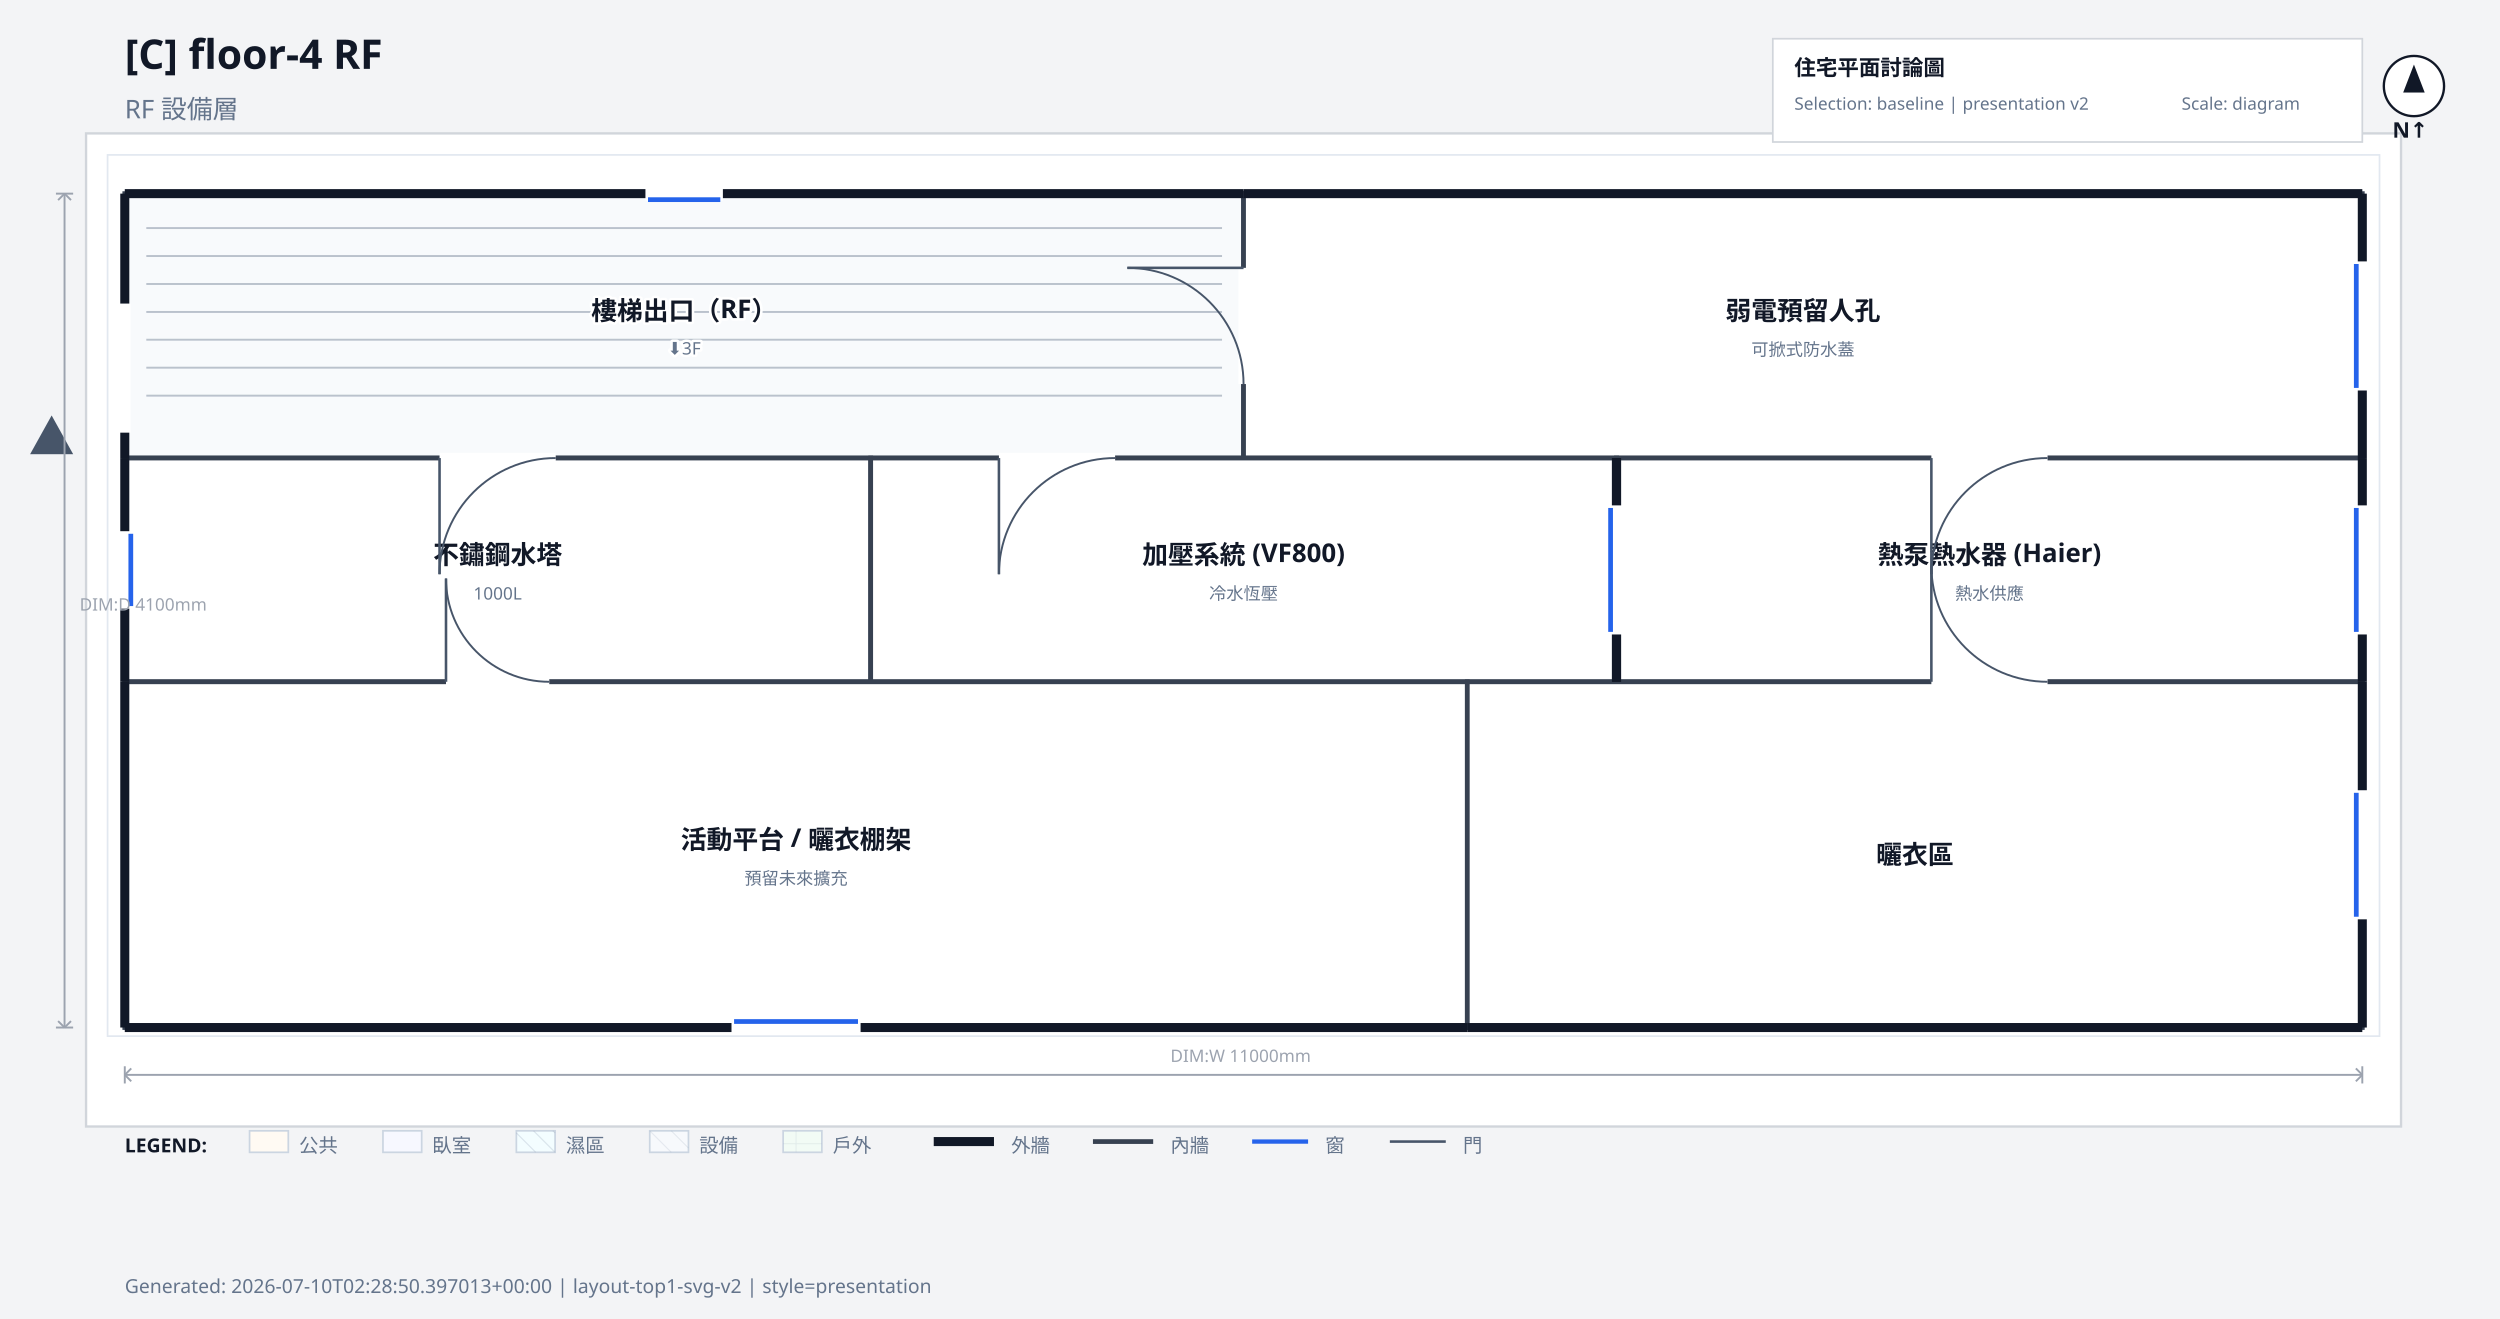
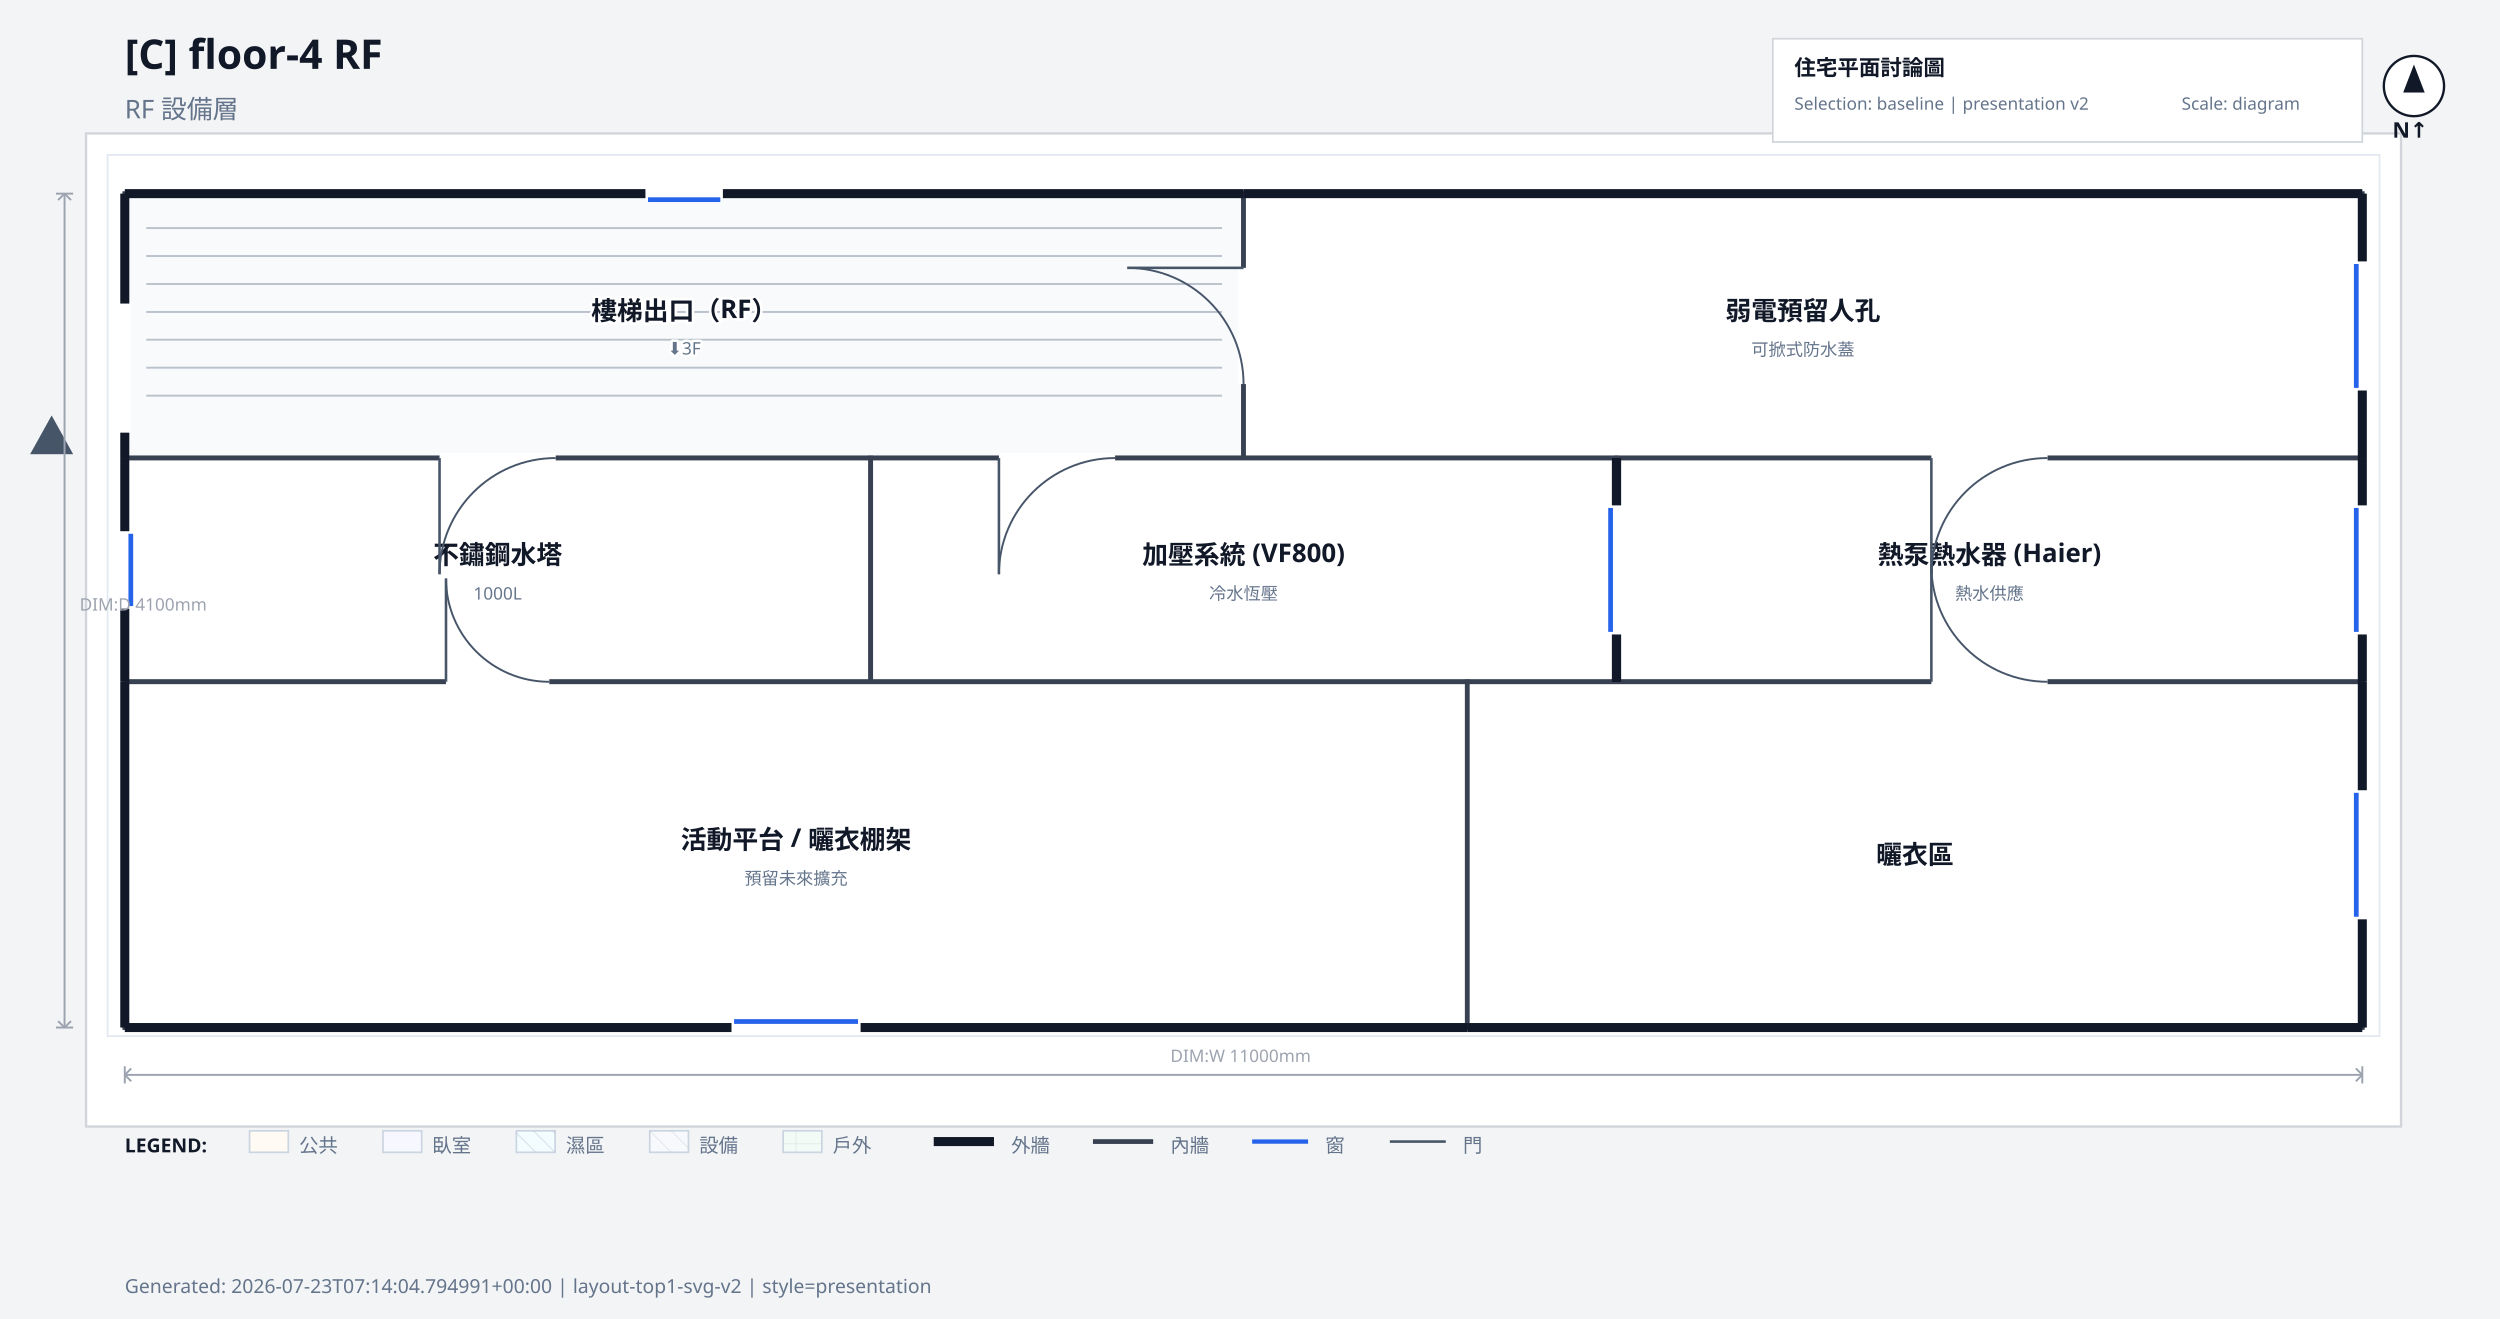
<svg xmlns="http://www.w3.org/2000/svg" width="1162" height="613" viewBox="0 0 1162 613" role="img" aria-label="C floor-4">
  <rect x="0" y="0" width="1162" height="613" fill="#f3f4f6" />
  <rect x="40.0" y="62.0" width="1076.0" height="461.6" fill="#ffffff" stroke="#d1d5db" stroke-width="1.1" />
  <rect x="50.0" y="72.0" width="1056.0" height="409.6" fill="none" stroke="#e2e8f0" stroke-width="0.8" />
  <text x="58.0" y="32.0" fill="#111827" font-size="19" font-family="Segoe UI, Microsoft JhengHei, sans-serif" font-weight="700">[C] floor-4 RF</text>
  <text x="58.0" y="55.0" fill="#64748b" font-size="12" font-family="Segoe UI, Microsoft JhengHei, sans-serif" font-weight="500">RF 設備層</text>
  <rect x="824.0" y="18.0" width="274.0" height="48" fill="#ffffff" stroke="#d1d5db" stroke-width="0.8" />
  <text x="834.0" y="35.0" fill="#111827" font-size="10" font-family="Segoe UI, Microsoft JhengHei, sans-serif" font-weight="700">住宅平面討論圖</text>
  <text x="834.0" y="51.0" fill="#64748b" font-size="8" font-family="Segoe UI, Microsoft JhengHei, sans-serif" font-weight="500">Selection: baseline | presentation v2</text>
  <text x="1014.0" y="51.0" fill="#64748b" font-size="8" font-family="Segoe UI, Microsoft JhengHei, sans-serif" font-weight="500">Scale: diagram</text>
  <rect x="58.0" y="90.0" width="520.0" height="122.9" fill="#f8fafc" stroke="#374151" stroke-width="2.2" />
  <g opacity="0.42">
    <line x1="68.0" y1="106.0" x2="568.0" y2="106.0" stroke="#64748b" stroke-width="0.9" />
    <line x1="68.0" y1="119.0" x2="568.0" y2="119.0" stroke="#64748b" stroke-width="0.9" />
    <line x1="68.0" y1="132.0" x2="568.0" y2="132.0" stroke="#64748b" stroke-width="0.9" />
    <line x1="68.0" y1="145.0" x2="568.0" y2="145.0" stroke="#64748b" stroke-width="0.9" />
    <line x1="68.0" y1="157.9" x2="568.0" y2="157.9" stroke="#64748b" stroke-width="0.9" />
    <line x1="68.0" y1="170.9" x2="568.0" y2="170.9" stroke="#64748b" stroke-width="0.9" />
    <line x1="68.0" y1="183.9" x2="568.0" y2="183.9" stroke="#64748b" stroke-width="0.9" />
  </g>
  <text x="318.0" y="144.5" fill="#111827" font-size="12" font-family="Segoe UI, Microsoft JhengHei, sans-serif" font-weight="700" text-anchor="middle" dominant-baseline="middle" paint-order="stroke" stroke="#ffffff" stroke-width="2.4" stroke-linejoin="round">樓梯出口（RF）</text>
  <text x="318.0" y="162.5" fill="#64748b" font-size="8" font-family="Segoe UI, Microsoft JhengHei, sans-serif" font-weight="500" text-anchor="middle" dominant-baseline="middle" paint-order="stroke" stroke="#ffffff" stroke-width="2.4" stroke-linejoin="round">⬇️3F</text>
  <rect x="578.0" y="90.0" width="520.0" height="122.9" fill="#ffffff" stroke="#374151" stroke-width="2.2" />
  <g opacity="0.42">
</g>
  <text x="838.0" y="144.5" fill="#111827" font-size="12" font-family="Segoe UI, Microsoft JhengHei, sans-serif" font-weight="700" text-anchor="middle" dominant-baseline="middle" paint-order="stroke" stroke="#ffffff" stroke-width="2.4" stroke-linejoin="round">弱電預留人孔</text>
  <text x="838.0" y="162.5" fill="#64748b" font-size="8" font-family="Segoe UI, Microsoft JhengHei, sans-serif" font-weight="500" text-anchor="middle" dominant-baseline="middle" paint-order="stroke" stroke="#ffffff" stroke-width="2.4" stroke-linejoin="round">可掀式防水蓋</text>
  <rect x="58.0" y="212.9" width="346.7" height="104.0" fill="#ffffff" stroke="#374151" stroke-width="2.2" />
  <g opacity="0.42">
</g>
  <text x="231.3" y="257.9" fill="#111827" font-size="12" font-family="Segoe UI, Microsoft JhengHei, sans-serif" font-weight="700" text-anchor="middle" dominant-baseline="middle" paint-order="stroke" stroke="#ffffff" stroke-width="2.4" stroke-linejoin="round">不鏽鋼水塔</text>
  <text x="231.3" y="275.9" fill="#64748b" font-size="8" font-family="Segoe UI, Microsoft JhengHei, sans-serif" font-weight="500" text-anchor="middle" dominant-baseline="middle" paint-order="stroke" stroke="#ffffff" stroke-width="2.4" stroke-linejoin="round">1000L</text>
  <rect x="404.7" y="212.9" width="346.7" height="104.0" fill="#ffffff" stroke="#374151" stroke-width="2.2" />
  <g opacity="0.42">
</g>
  <text x="578.0" y="257.9" fill="#111827" font-size="12" font-family="Segoe UI, Microsoft JhengHei, sans-serif" font-weight="700" text-anchor="middle" dominant-baseline="middle" paint-order="stroke" stroke="#ffffff" stroke-width="2.4" stroke-linejoin="round">加壓系統 (VF800)</text>
  <text x="578.0" y="275.9" fill="#64748b" font-size="8" font-family="Segoe UI, Microsoft JhengHei, sans-serif" font-weight="500" text-anchor="middle" dominant-baseline="middle" paint-order="stroke" stroke="#ffffff" stroke-width="2.4" stroke-linejoin="round">冷水恆壓</text>
  <rect x="751.3" y="212.9" width="346.7" height="104.0" fill="#ffffff" stroke="#374151" stroke-width="2.2" />
  <g opacity="0.42">
</g>
  <text x="924.7" y="257.9" fill="#111827" font-size="12" font-family="Segoe UI, Microsoft JhengHei, sans-serif" font-weight="700" text-anchor="middle" dominant-baseline="middle" paint-order="stroke" stroke="#ffffff" stroke-width="2.4" stroke-linejoin="round">熱泵熱水器 (Haier)</text>
  <text x="924.7" y="275.9" fill="#64748b" font-size="8" font-family="Segoe UI, Microsoft JhengHei, sans-serif" font-weight="500" text-anchor="middle" dominant-baseline="middle" paint-order="stroke" stroke="#ffffff" stroke-width="2.4" stroke-linejoin="round">熱水供應</text>
  <rect x="58.0" y="316.9" width="624.0" height="160.7" fill="#ffffff" stroke="#374151" stroke-width="2.2" />
  <g opacity="0.42">
</g>
  <text x="370.0" y="390.3" fill="#111827" font-size="12" font-family="Segoe UI, Microsoft JhengHei, sans-serif" font-weight="700" text-anchor="middle" dominant-baseline="middle" paint-order="stroke" stroke="#ffffff" stroke-width="2.4" stroke-linejoin="round">活動平台 / 曬衣棚架</text>
  <text x="370.0" y="408.3" fill="#64748b" font-size="8" font-family="Segoe UI, Microsoft JhengHei, sans-serif" font-weight="500" text-anchor="middle" dominant-baseline="middle" paint-order="stroke" stroke="#ffffff" stroke-width="2.4" stroke-linejoin="round">預留未來擴充</text>
  <rect x="682.0" y="316.9" width="416.0" height="160.7" fill="#ffffff" stroke="#374151" stroke-width="2.2" />
  <g opacity="0.42">
</g>
  <text x="890.0" y="397.3" fill="#111827" font-size="12" font-family="Segoe UI, Microsoft JhengHei, sans-serif" font-weight="700" text-anchor="middle" dominant-baseline="middle" paint-order="stroke" stroke="#ffffff" stroke-width="2.4" stroke-linejoin="round">曬衣區</text>
  <line x1="58.0" y1="90.0" x2="578.0" y2="90.0" stroke="#111827" stroke-width="4.2" />
  <line x1="58.0" y1="90.0" x2="58.0" y2="212.9" stroke="#111827" stroke-width="4.2" />
  <line x1="578.0" y1="90.0" x2="1098.0" y2="90.0" stroke="#111827" stroke-width="4.2" />
  <line x1="1098.0" y1="90.0" x2="1098.0" y2="212.9" stroke="#111827" stroke-width="4.2" />
  <line x1="58.0" y1="212.9" x2="58.0" y2="316.9" stroke="#111827" stroke-width="4.2" />
  <line x1="751.4" y1="212.9" x2="751.4" y2="316.9" stroke="#111827" stroke-width="4.2" />
  <line x1="1098.0" y1="212.9" x2="1098.0" y2="316.9" stroke="#111827" stroke-width="4.2" />
  <line x1="751.3" y1="212.9" x2="751.3" y2="316.9" stroke="#111827" stroke-width="4.2" />
  <line x1="58.0" y1="477.6" x2="682.0" y2="477.6" stroke="#111827" stroke-width="4.2" />
  <line x1="58.0" y1="316.9" x2="58.0" y2="477.6" stroke="#111827" stroke-width="4.2" />
  <line x1="1098.0" y1="316.9" x2="1098.0" y2="477.6" stroke="#111827" stroke-width="4.2" />
  <line x1="682.0" y1="477.6" x2="1098.0" y2="477.6" stroke="#111827" stroke-width="4.2" />
-   <line x1="300.0" y1="90.0" x2="336.0" y2="90.0" stroke="#ffffff" stroke-width="6.6" />
-   <line x1="301.2" y1="92.8" x2="334.8" y2="92.8" stroke="#2563eb" stroke-width="2.2" />
-   <line x1="1098.0" y1="121.5" x2="1098.0" y2="181.5" stroke="#ffffff" stroke-width="6.6" />
-   <line x1="1095.2" y1="122.7" x2="1095.2" y2="180.3" stroke="#2563eb" stroke-width="2.2" />
-   <line x1="58.0" y1="246.9" x2="58.0" y2="282.9" stroke="#ffffff" stroke-width="6.6" />
-   <line x1="60.8" y1="248.1" x2="60.8" y2="281.7" stroke="#2563eb" stroke-width="2.2" />
-   <line x1="751.4" y1="234.9" x2="751.4" y2="294.9" stroke="#ffffff" stroke-width="6.6" />
-   <line x1="748.6" y1="236.1" x2="748.6" y2="293.7" stroke="#2563eb" stroke-width="2.2" />
-   <line x1="1098.0" y1="234.9" x2="1098.0" y2="294.9" stroke="#ffffff" stroke-width="6.6" />
-   <line x1="1095.2" y1="236.1" x2="1095.2" y2="293.7" stroke="#2563eb" stroke-width="2.2" />
-   <line x1="340.0" y1="477.6" x2="400.0" y2="477.6" stroke="#ffffff" stroke-width="6.6" />
-   <line x1="341.2" y1="474.8" x2="398.8" y2="474.8" stroke="#2563eb" stroke-width="2.2" />
-   <line x1="1098.0" y1="367.3" x2="1098.0" y2="427.3" stroke="#ffffff" stroke-width="6.6" />
-   <line x1="1095.2" y1="368.5" x2="1095.2" y2="426.1" stroke="#2563eb" stroke-width="2.2" />
-   <line x1="204.3" y1="212.9" x2="258.3" y2="212.9" stroke="#ffffff" stroke-width="4.8" />
-   <line x1="204.3" y1="212.9" x2="204.3" y2="266.9" stroke="#475569" stroke-width="1.2" />
-   <path d="M 258.3 212.9 A 54.0 54.0 0 0 0 204.3 266.9" fill="none" stroke="#475569" stroke-width="0.9" />
-   <line x1="464.3" y1="212.9" x2="518.3" y2="212.9" stroke="#ffffff" stroke-width="4.8" />
-   <line x1="464.3" y1="212.9" x2="464.3" y2="266.9" stroke="#475569" stroke-width="1.2" />
-   <path d="M 518.3 212.9 A 54.0 54.0 0 0 0 464.3 266.9" fill="none" stroke="#475569" stroke-width="0.9" />
-   <line x1="578.0" y1="124.5" x2="578.0" y2="178.5" stroke="#ffffff" stroke-width="4.8" />
-   <line x1="578.0" y1="124.5" x2="524.0" y2="124.5" stroke="#475569" stroke-width="1.2" />
-   <path d="M 578.0 178.5 A 54.0 54.0 0 0 0 524.0 124.5" fill="none" stroke="#475569" stroke-width="0.9" />
-   <line x1="897.7" y1="212.9" x2="951.7" y2="212.9" stroke="#ffffff" stroke-width="4.8" />
-   <line x1="897.7" y1="212.9" x2="897.7" y2="266.9" stroke="#475569" stroke-width="1.2" />
-   <path d="M 951.7 212.9 A 54.0 54.0 0 0 0 897.7 266.9" fill="none" stroke="#475569" stroke-width="0.9" />
-   <line x1="207.3" y1="316.9" x2="255.3" y2="316.9" stroke="#ffffff" stroke-width="4.8" />
-   <line x1="207.3" y1="316.9" x2="207.3" y2="268.9" stroke="#475569" stroke-width="1.2" />
-   <path d="M 255.3 316.9 A 48.0 48.0 0 0 1 207.3 268.9" fill="none" stroke="#475569" stroke-width="0.9" />
-   <line x1="897.7" y1="316.9" x2="951.7" y2="316.9" stroke="#ffffff" stroke-width="4.8" />
-   <line x1="897.7" y1="316.9" x2="897.7" y2="262.9" stroke="#475569" stroke-width="1.2" />
-   <path d="M 951.7 316.9 A 54.0 54.0 0 0 1 897.7 262.9" fill="none" stroke="#475569" stroke-width="0.9" />
-   <line x1="58.0" y1="141.1" x2="58.0" y2="201.1" stroke="#ffffff" stroke-width="5.4" />
-   <polygon points="14.0,211.1 34.0,211.1 24.0,193.1" fill="#475569" />
+   <g data-marker="window">
+     <line x1="300.0" y1="90.0" x2="336.0" y2="90.0" stroke="#ffffff" stroke-width="6.6" />
+     <line x1="301.2" y1="92.8" x2="334.8" y2="92.8" stroke="#2563eb" stroke-width="2.2" />
+   </g>
+   <g data-marker="window">
+     <line x1="1098.0" y1="121.5" x2="1098.0" y2="181.5" stroke="#ffffff" stroke-width="6.6" />
+     <line x1="1095.2" y1="122.7" x2="1095.2" y2="180.3" stroke="#2563eb" stroke-width="2.2" />
+   </g>
+   <g data-marker="window">
+     <line x1="58.0" y1="246.9" x2="58.0" y2="282.9" stroke="#ffffff" stroke-width="6.6" />
+     <line x1="60.8" y1="248.1" x2="60.8" y2="281.7" stroke="#2563eb" stroke-width="2.2" />
+   </g>
+   <g data-marker="window">
+     <line x1="751.4" y1="234.9" x2="751.4" y2="294.9" stroke="#ffffff" stroke-width="6.6" />
+     <line x1="748.6" y1="236.1" x2="748.6" y2="293.7" stroke="#2563eb" stroke-width="2.2" />
+   </g>
+   <g data-marker="window">
+     <line x1="1098.0" y1="234.9" x2="1098.0" y2="294.9" stroke="#ffffff" stroke-width="6.6" />
+     <line x1="1095.2" y1="236.1" x2="1095.2" y2="293.7" stroke="#2563eb" stroke-width="2.2" />
+   </g>
+   <g data-marker="window">
+     <line x1="340.0" y1="477.6" x2="400.0" y2="477.6" stroke="#ffffff" stroke-width="6.6" />
+     <line x1="341.2" y1="474.8" x2="398.8" y2="474.8" stroke="#2563eb" stroke-width="2.2" />
+   </g>
+   <g data-marker="window">
+     <line x1="1098.0" y1="367.3" x2="1098.0" y2="427.3" stroke="#ffffff" stroke-width="6.6" />
+     <line x1="1095.2" y1="368.5" x2="1095.2" y2="426.1" stroke="#2563eb" stroke-width="2.2" />
+   </g>
+   <g data-marker="door">
+     <line x1="204.3" y1="212.9" x2="258.3" y2="212.9" stroke="#ffffff" stroke-width="4.8" />
+     <line x1="204.3" y1="212.9" x2="204.3" y2="266.9" stroke="#475569" stroke-width="1.2" />
+     <path d="M 258.3 212.9 A 54.0 54.0 0 0 0 204.3 266.9" fill="none" stroke="#475569" stroke-width="0.9" />
+   </g>
+   <g data-marker="door">
+     <line x1="464.3" y1="212.9" x2="518.3" y2="212.9" stroke="#ffffff" stroke-width="4.8" />
+     <line x1="464.3" y1="212.9" x2="464.3" y2="266.9" stroke="#475569" stroke-width="1.2" />
+     <path d="M 518.3 212.9 A 54.0 54.0 0 0 0 464.3 266.9" fill="none" stroke="#475569" stroke-width="0.9" />
+   </g>
+   <g data-marker="door">
+     <line x1="578.0" y1="124.5" x2="578.0" y2="178.5" stroke="#ffffff" stroke-width="4.8" />
+     <line x1="578.0" y1="124.5" x2="524.0" y2="124.5" stroke="#475569" stroke-width="1.2" />
+     <path d="M 578.0 178.5 A 54.0 54.0 0 0 0 524.0 124.5" fill="none" stroke="#475569" stroke-width="0.9" />
+   </g>
+   <g data-marker="door">
+     <line x1="897.7" y1="212.9" x2="951.7" y2="212.9" stroke="#ffffff" stroke-width="4.8" />
+     <line x1="897.7" y1="212.9" x2="897.7" y2="266.9" stroke="#475569" stroke-width="1.2" />
+     <path d="M 951.7 212.9 A 54.0 54.0 0 0 0 897.7 266.9" fill="none" stroke="#475569" stroke-width="0.9" />
+   </g>
+   <g data-marker="door">
+     <line x1="207.3" y1="316.9" x2="255.3" y2="316.9" stroke="#ffffff" stroke-width="4.8" />
+     <line x1="207.3" y1="316.9" x2="207.3" y2="268.9" stroke="#475569" stroke-width="1.2" />
+     <path d="M 255.3 316.9 A 48.0 48.0 0 0 1 207.3 268.9" fill="none" stroke="#475569" stroke-width="0.9" />
+   </g>
+   <g data-marker="door">
+     <line x1="897.7" y1="316.9" x2="951.7" y2="316.9" stroke="#ffffff" stroke-width="4.8" />
+     <line x1="897.7" y1="316.9" x2="897.7" y2="262.9" stroke="#475569" stroke-width="1.2" />
+     <path d="M 951.7 316.9 A 54.0 54.0 0 0 1 897.7 262.9" fill="none" stroke="#475569" stroke-width="0.9" />
+   </g>
+   <g data-marker="entrance">
+     <line x1="58.0" y1="141.1" x2="58.0" y2="201.1" stroke="#ffffff" stroke-width="5.4" />
+     <polygon points="14.0,211.1 34.0,211.1 24.0,193.1" fill="#475569" />
+   </g>
  <line x1="58.0" y1="499.6" x2="1098.0" y2="499.6" stroke="#9ca3af" stroke-width="0.9" />
  <line x1="58.0" y1="495.6" x2="58.0" y2="503.6" stroke="#9ca3af" stroke-width="0.9" />
  <line x1="1098.0" y1="495.6" x2="1098.0" y2="503.6" stroke="#9ca3af" stroke-width="0.9" />
  <line x1="61.0" y1="496.6" x2="58.0" y2="499.6" stroke="#9ca3af" stroke-width="0.9" />
  <line x1="61.0" y1="502.6" x2="58.0" y2="499.6" stroke="#9ca3af" stroke-width="0.9" />
  <line x1="1095.0" y1="496.6" x2="1098.0" y2="499.6" stroke="#9ca3af" stroke-width="0.9" />
  <line x1="1095.0" y1="502.6" x2="1098.0" y2="499.6" stroke="#9ca3af" stroke-width="0.9" />
  <text x="544.0" y="493.6" fill="#9ca3af" font-size="8" font-family="Segoe UI, Microsoft JhengHei, sans-serif" font-weight="500">DIM:W 11000mm</text>
  <line x1="30.0" y1="90.0" x2="30.0" y2="477.6" stroke="#9ca3af" stroke-width="0.9" />
  <line x1="26.0" y1="90.0" x2="34.0" y2="90.0" stroke="#9ca3af" stroke-width="0.9" />
  <line x1="26.0" y1="477.6" x2="34.0" y2="477.6" stroke="#9ca3af" stroke-width="0.9" />
  <line x1="27.0" y1="93.0" x2="30.0" y2="90.0" stroke="#9ca3af" stroke-width="0.9" />
  <line x1="33.0" y1="93.0" x2="30.0" y2="90.0" stroke="#9ca3af" stroke-width="0.9" />
  <line x1="27.0" y1="474.6" x2="30.0" y2="477.6" stroke="#9ca3af" stroke-width="0.9" />
  <line x1="33.0" y1="474.6" x2="30.0" y2="477.6" stroke="#9ca3af" stroke-width="0.9" />
  <text x="37.0" y="283.8" fill="#9ca3af" font-size="8" font-family="Segoe UI, Microsoft JhengHei, sans-serif" font-weight="500">DIM:D 4100mm</text>
  <circle cx="1122.0" cy="40.0" r="14.0" fill="#ffffff" stroke="#111827" stroke-width="1.1" />
  <polygon points="1122.0,30.0 1117.0,43.0 1127.0,43.0" fill="#111827" />
  <text x="1112.0" y="64.0" fill="#111827" font-size="10" font-family="Segoe UI, Microsoft JhengHei, sans-serif" font-weight="700">N↑</text>
  <text x="58.0" y="535.6" fill="#111827" font-size="9" font-family="Segoe UI, Microsoft JhengHei, sans-serif" font-weight="700">LEGEND:</text>
  <rect x="116.0" y="525.6" width="18" height="10" fill="#fffaf3" stroke="#cbd5e1" stroke-width="0.8" />
  <text x="139.0" y="535.6" fill="#64748b" font-size="9" font-family="Segoe UI, Microsoft JhengHei, sans-serif" font-weight="500">公共</text>
  <rect x="178.0" y="525.6" width="18" height="10" fill="#f7f8ff" stroke="#cbd5e1" stroke-width="0.8" />
  <text x="201.0" y="535.6" fill="#64748b" font-size="9" font-family="Segoe UI, Microsoft JhengHei, sans-serif" font-weight="500">臥室</text>
  <rect x="240.0" y="525.6" width="18" height="10" fill="#f3fdff" stroke="#cbd5e1" stroke-width="0.8" />
  <path data-hatch-kind="bath" d="M 240.0 526.6 L 249.0 535.6 M 248.0 525.6 L 258.0 535.6 M 257.0 525.6 L 258.0 526.6" fill="none" stroke="#94a3b8" stroke-width="0.55" opacity="0.28" pointer-events="none" />
  <text x="263.0" y="535.6" fill="#64748b" font-size="9" font-family="Segoe UI, Microsoft JhengHei, sans-serif" font-weight="500">濕區</text>
  <rect x="302.0" y="525.6" width="18" height="10" fill="#f7f9fc" stroke="#cbd5e1" stroke-width="0.8" />
  <path data-hatch-kind="service" d="M 302.0 525.6 L 312.0 535.6 M 312.0 525.6 L 320.0 533.6" fill="none" stroke="#94a3b8" stroke-width="0.50" opacity="0.20" pointer-events="none" />
  <text x="325.0" y="535.6" fill="#64748b" font-size="9" font-family="Segoe UI, Microsoft JhengHei, sans-serif" font-weight="500">設備</text>
  <rect x="364.0" y="525.6" width="18" height="10" fill="#f2fbf5" stroke="#cbd5e1" stroke-width="0.8" />
  <path data-hatch-kind="outdoor" d="M 370.0 525.6 V 535.6 M 364.0 531.6 H 382.0" fill="none" stroke="#94a3b8" stroke-width="0.45" opacity="0.18" pointer-events="none" />
  <text x="387.0" y="535.6" fill="#64748b" font-size="9" font-family="Segoe UI, Microsoft JhengHei, sans-serif" font-weight="500">戶外</text>
  <line x1="434.0" y1="530.6" x2="462.0" y2="530.6" stroke="#111827" stroke-width="4.2" />
  <text x="470.0" y="535.6" fill="#64748b" font-size="9" font-family="Segoe UI, Microsoft JhengHei, sans-serif" font-weight="500">外牆</text>
  <line x1="508.0" y1="530.6" x2="536.0" y2="530.6" stroke="#374151" stroke-width="2.2" />
  <text x="544.0" y="535.6" fill="#64748b" font-size="9" font-family="Segoe UI, Microsoft JhengHei, sans-serif" font-weight="500">內牆</text>
  <line x1="582.0" y1="530.6" x2="608.0" y2="530.6" stroke="#2563eb" stroke-width="2.0" />
  <text x="616.0" y="535.6" fill="#64748b" font-size="9" font-family="Segoe UI, Microsoft JhengHei, sans-serif" font-weight="500">窗</text>
  <line x1="646.0" y1="530.6" x2="672.0" y2="530.6" stroke="#475569" stroke-width="1.2" />
  <text x="680.0" y="535.6" fill="#64748b" font-size="9" font-family="Segoe UI, Microsoft JhengHei, sans-serif" font-weight="500">門</text>
-   <text x="58.0" y="601.0" fill="#64748b" font-size="9" font-family="Segoe UI, Microsoft JhengHei, sans-serif" font-weight="400">Generated: 2026-07-10T02:28:50.397013+00:00 | layout-top1-svg-v2 | style=presentation</text>
+   <text x="58.0" y="601.0" fill="#64748b" font-size="9" font-family="Segoe UI, Microsoft JhengHei, sans-serif" font-weight="400">Generated: 2026-07-23T07:14:04.794991+00:00 | layout-top1-svg-v2 | style=presentation</text>
</svg>
